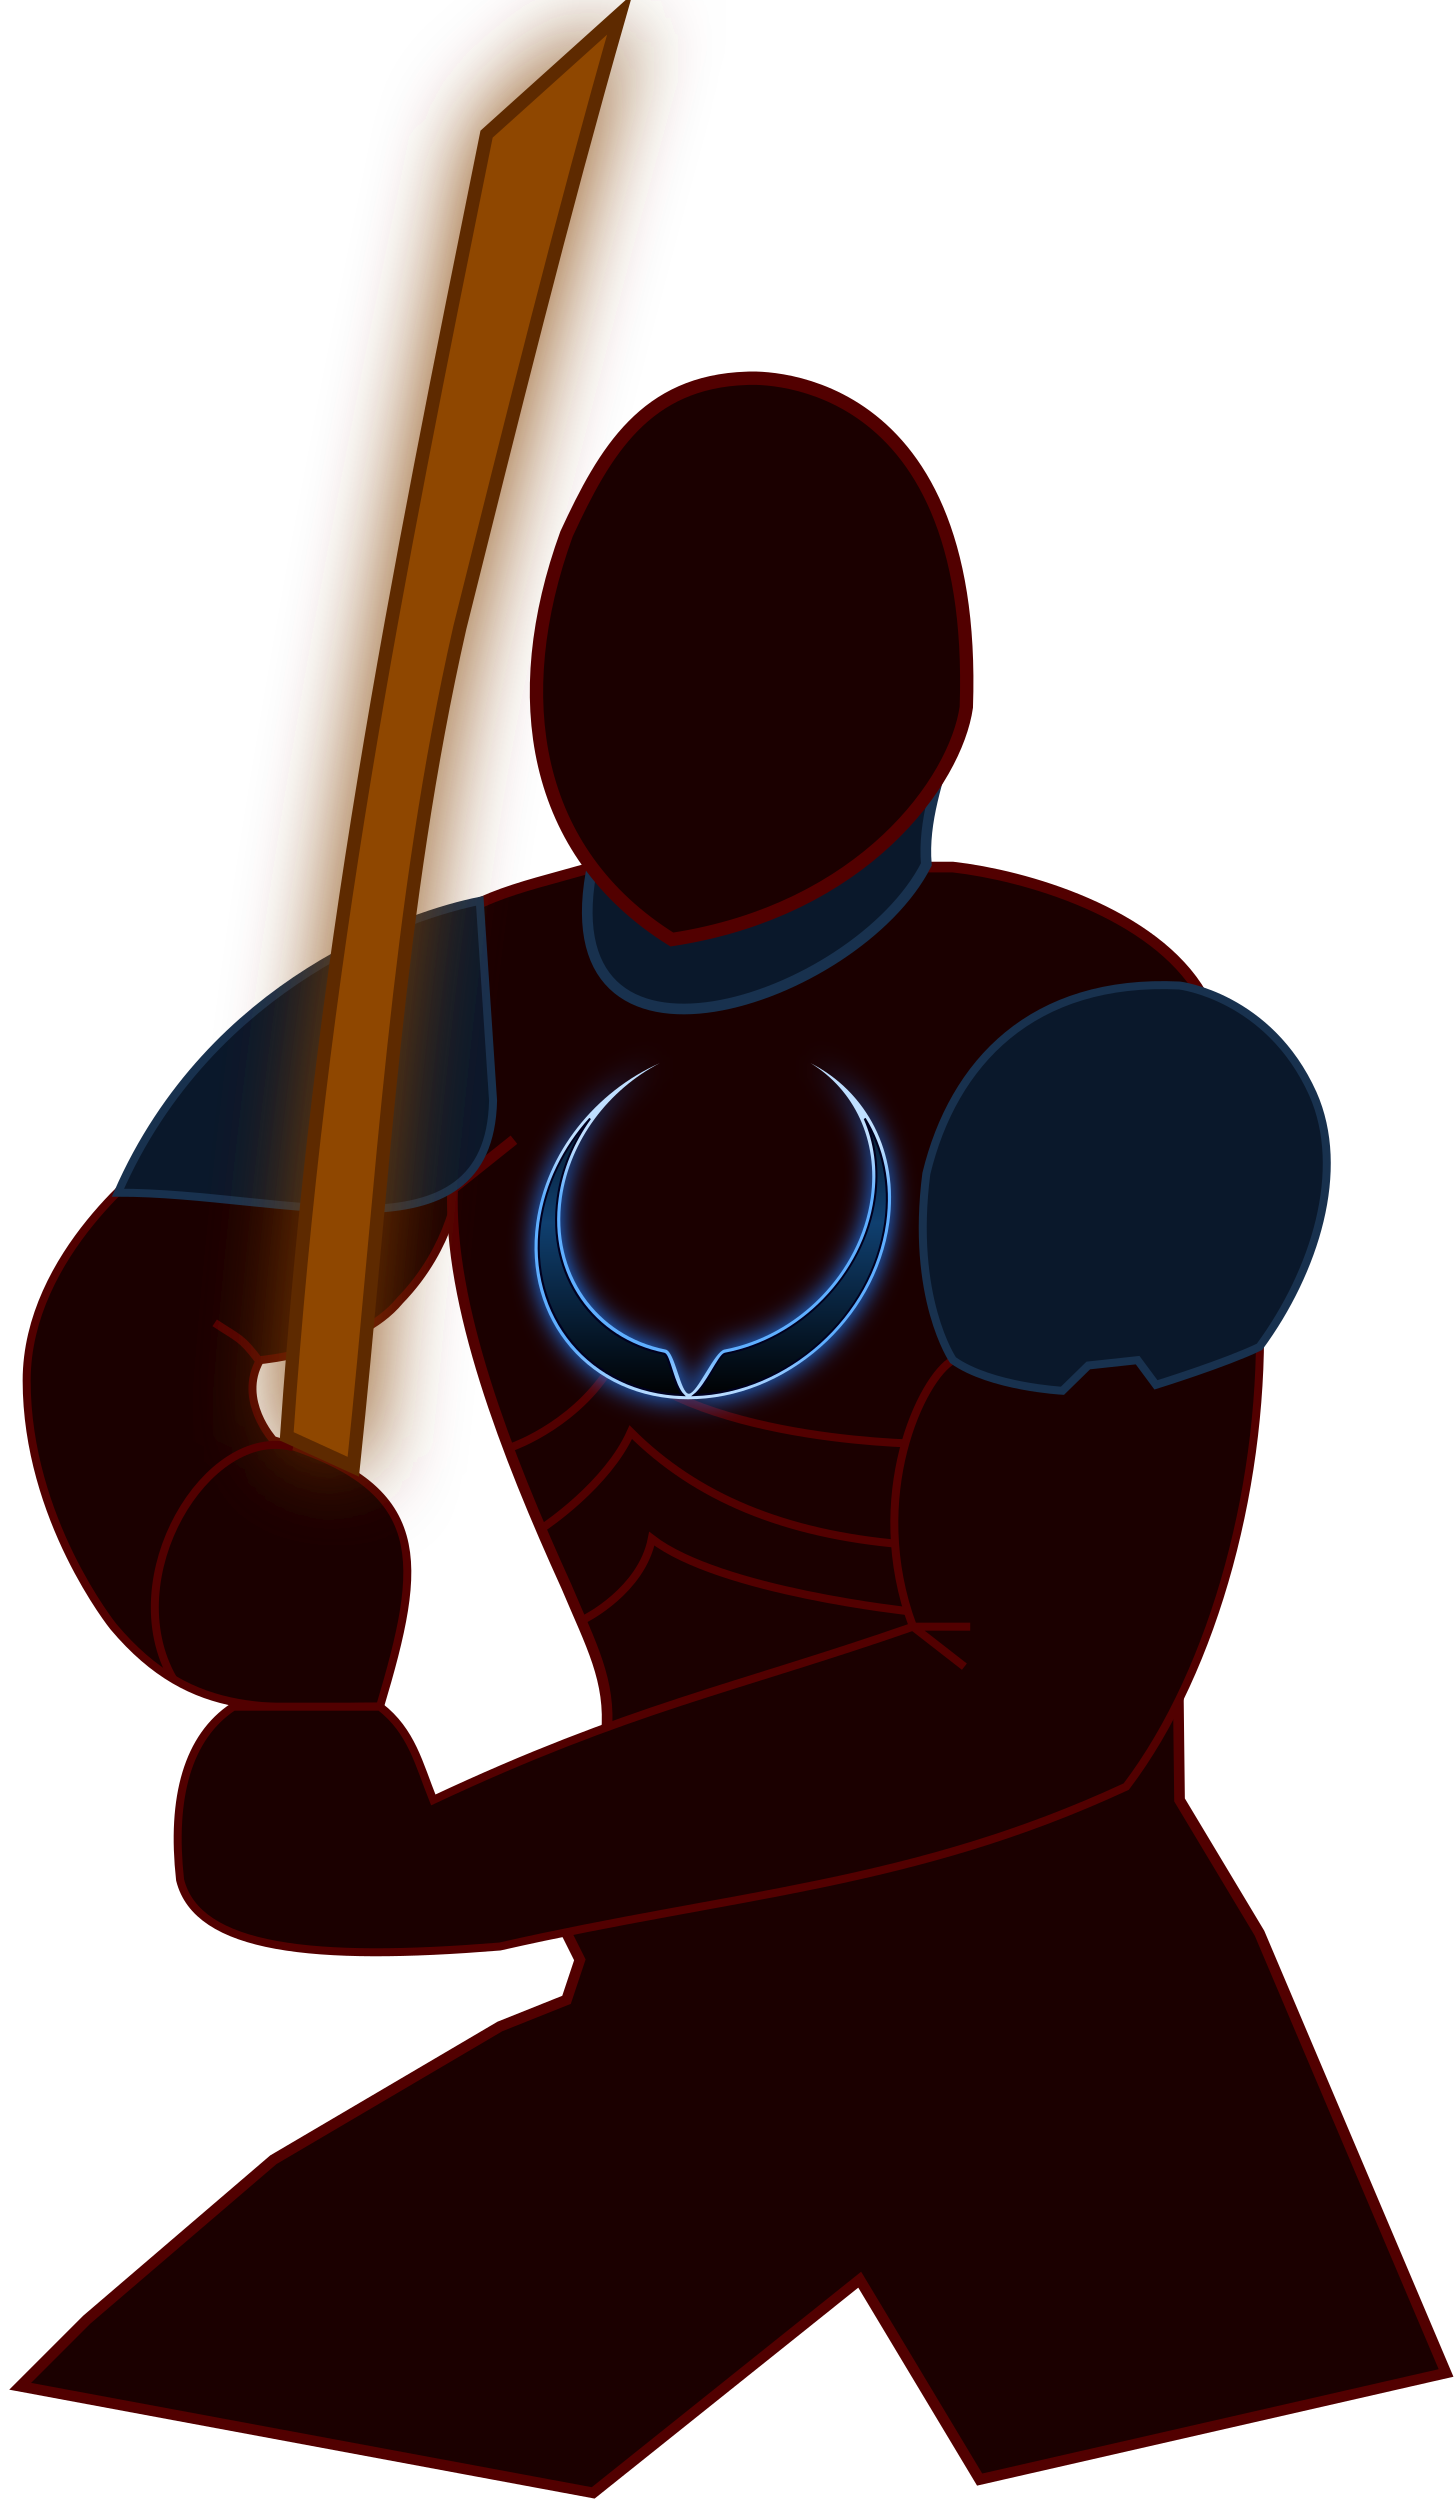
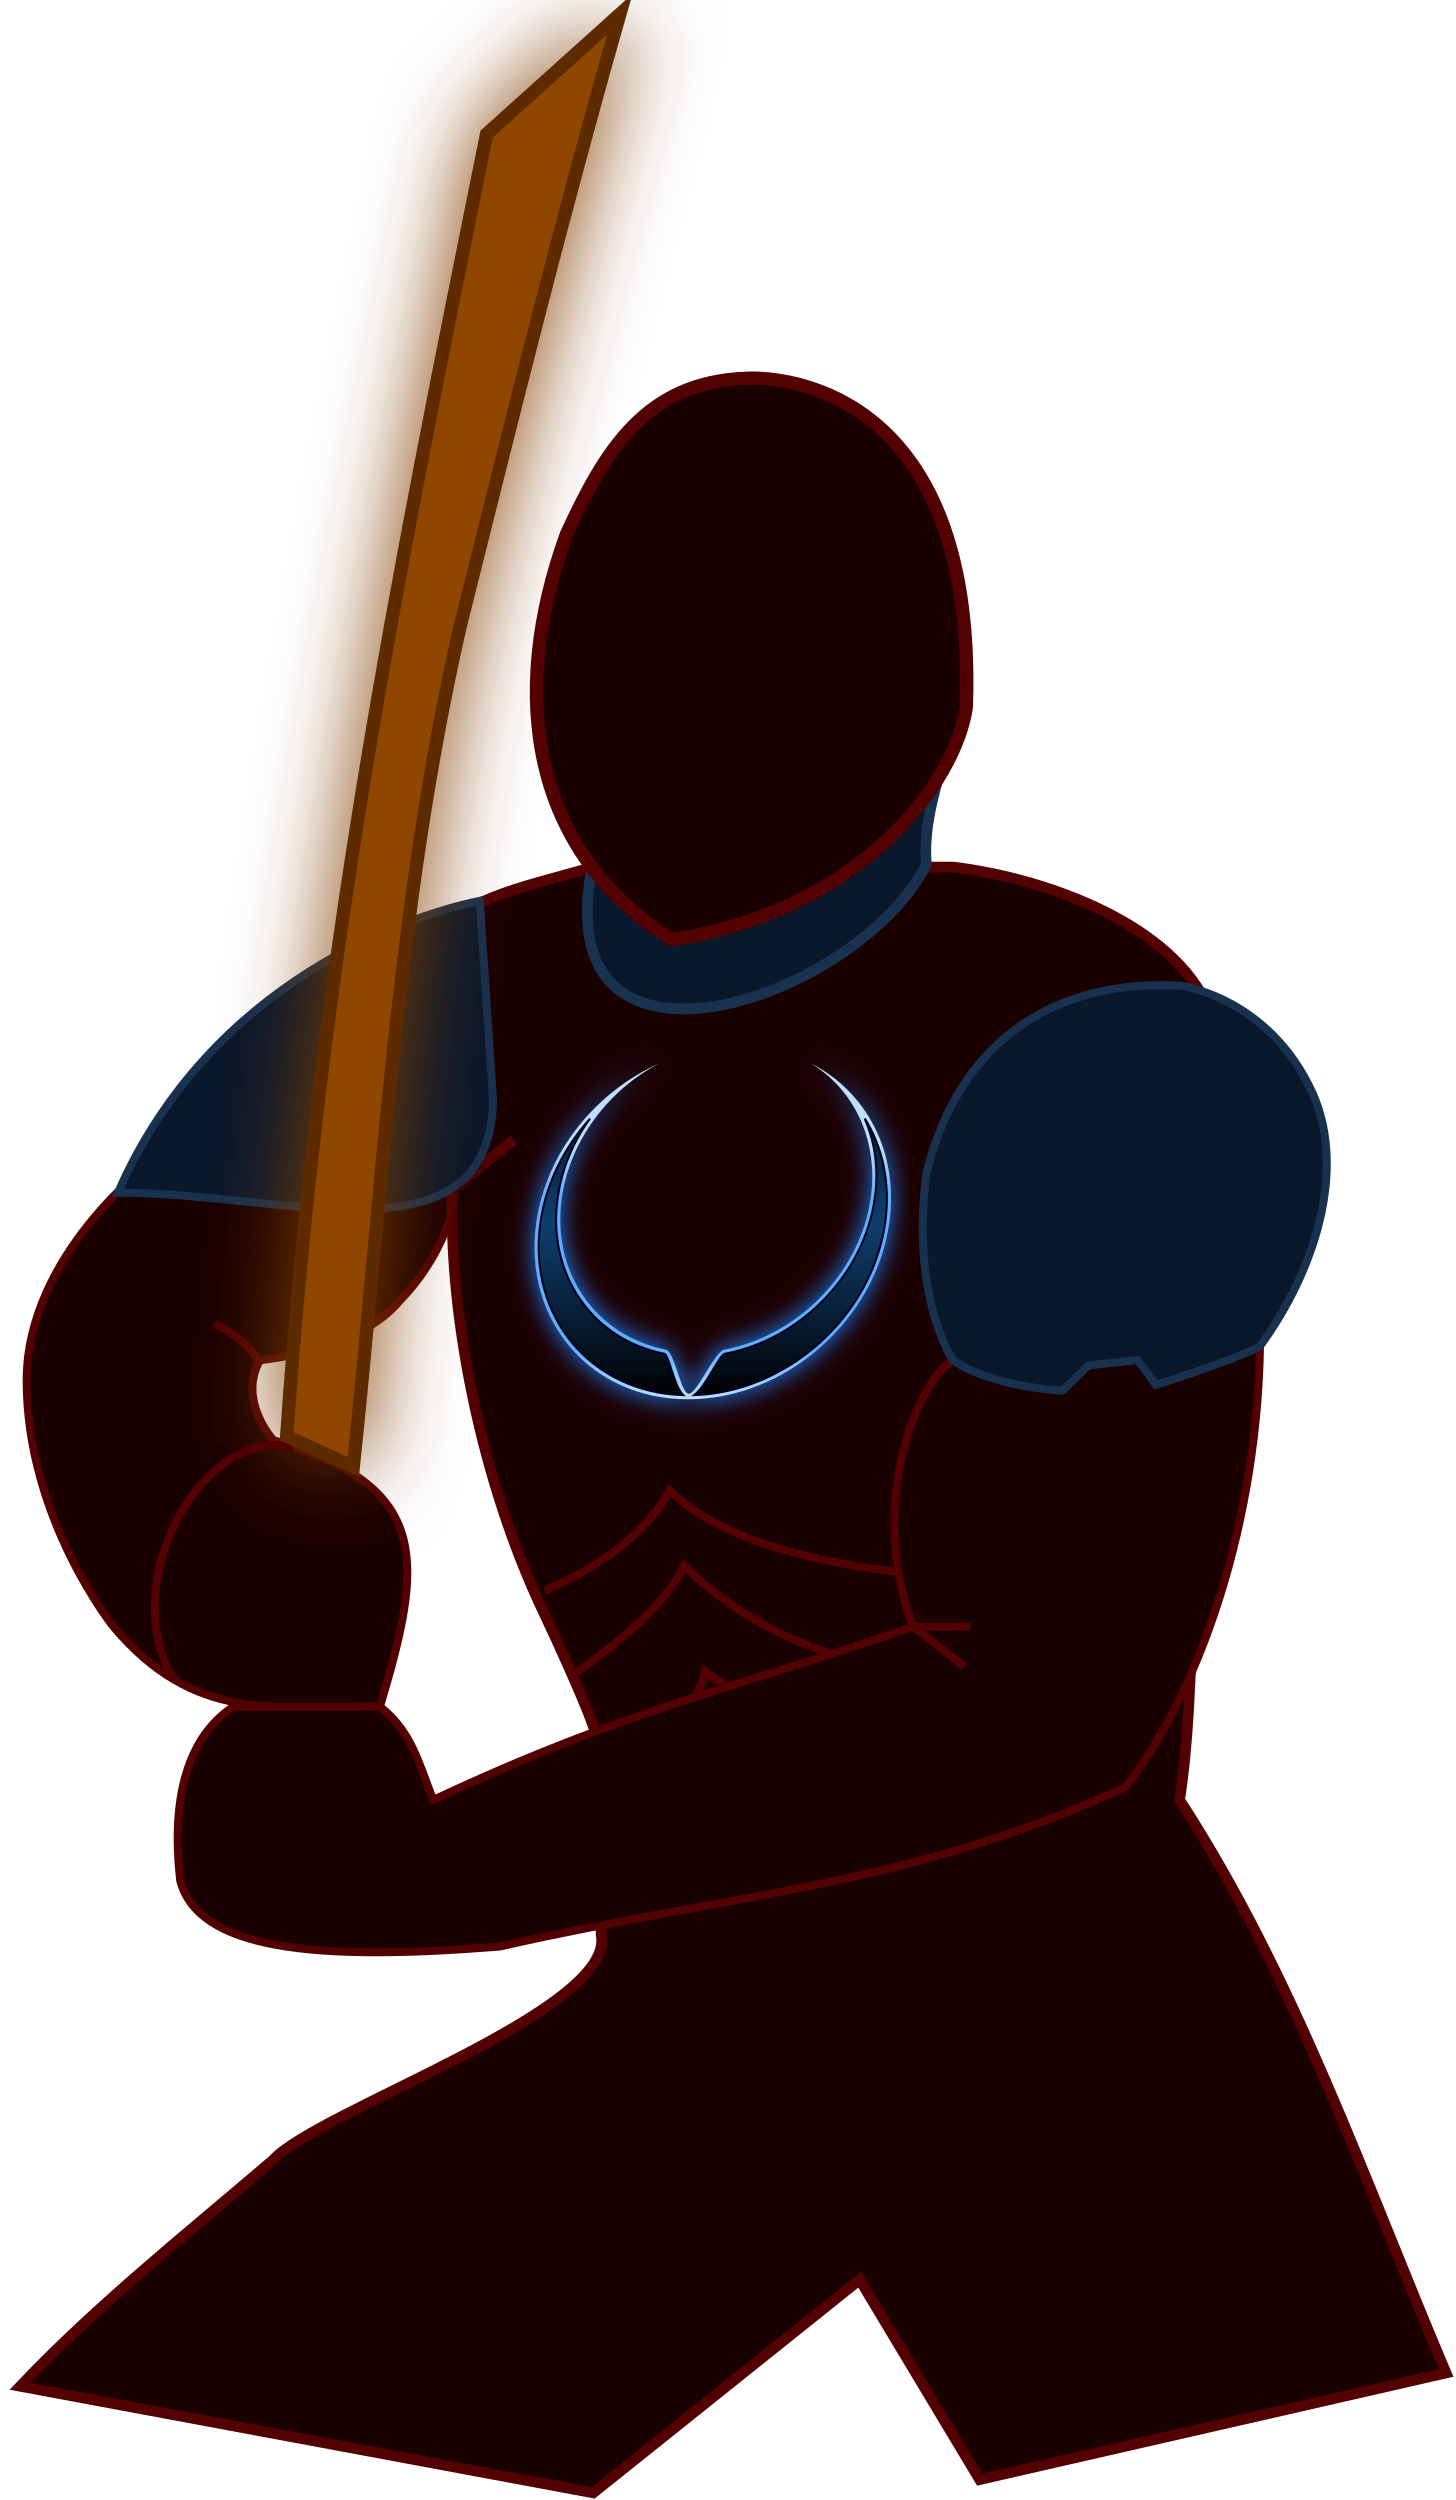
<svg xmlns="http://www.w3.org/2000/svg" xmlns:ns1="http://www.openswatchbook.org/uri/2009/osb" xmlns:xlink="http://www.w3.org/1999/xlink" width="546.031" height="938" id="svg2" version="1.1">
  <defs id="defs4">
    <linearGradient ns1:paint="solid" id="linearGradient3905">
      <stop offset="0" style="stop-color:#313131;stop-opacity:1;" id="stop3907" />
    </linearGradient>
    <linearGradient ns1:paint="solid" id="linearGradient3901">
      <stop offset="0" style="stop-color:#1e1e1e;stop-opacity:1;" id="stop3903" />
    </linearGradient>
    <linearGradient ns1:paint="solid" id="linearGradient3897">
      <stop offset="0" style="stop-color:#b1b1b1;stop-opacity:1;" id="stop3899" />
    </linearGradient>
    <linearGradient ns1:paint="solid" id="linearGradient3893">
      <stop offset="0" style="stop-color:#9c9c9c;stop-opacity:1;" id="stop3895" />
    </linearGradient>
    <linearGradient ns1:paint="solid" id="linearGradient3878">
      <stop offset="0" style="stop-color:#21466b;stop-opacity:1;" id="stop3880" />
    </linearGradient>
    <linearGradient ns1:paint="solid" id="linearGradient3874">
      <stop offset="0" style="stop-color:#1f3950;stop-opacity:1;" id="stop3876" />
    </linearGradient>
    <linearGradient ns1:paint="solid" id="linearGradient3870">
      <stop offset="0" style="stop-color:#4c3450;stop-opacity:1;" id="stop3872" />
    </linearGradient>
    <linearGradient ns1:paint="solid" id="linearGradient3866">
      <stop offset="0" style="stop-color:#371f3d;stop-opacity:1;" id="stop3868" />
    </linearGradient>
    <linearGradient ns1:paint="solid" id="linearGradient3851">
      <stop offset="0" style="stop-color:#18314e;stop-opacity:1;" id="stop3853" />
    </linearGradient>
    <linearGradient ns1:paint="solid" id="linearGradient3836">
      <stop offset="0" style="stop-color:#0a182b;stop-opacity:1;" id="stop3838" />
    </linearGradient>
    <linearGradient ns1:paint="solid" id="linearGradient3821">
      <stop offset="0" style="stop-color:#520000;stop-opacity:1;" id="stop3823" />
    </linearGradient>
    <linearGradient ns1:paint="solid" id="linearGradient3813">
      <stop offset="0" style="stop-color:#1b0000;stop-opacity:1;" id="stop3815" />
      <stop id="stop3817" style="stop-color:#1b0000;stop-opacity:1;" offset="1" />
    </linearGradient>
    <linearGradient ns1:paint="solid" id="linearGradient3798">
      <stop offset="0" style="stop-color:#38650b;stop-opacity:1;" id="stop3800" />
    </linearGradient>
    <linearGradient ns1:paint="solid" id="linearGradient3783">
      <stop offset="0" style="stop-color:#214103;stop-opacity:1;" id="stop3785" />
    </linearGradient>
    <linearGradient ns1:paint="solid" id="linearGradient3779">
      <stop offset="0" style="stop-color:#8f4700;stop-opacity:1;" id="stop3781" />
    </linearGradient>
    <linearGradient ns1:paint="solid" id="linearGradient3775">
      <stop offset="0" style="stop-color:#5e2a00;stop-opacity:1;" id="stop3777" />
    </linearGradient>
    <linearGradient id="linearGradient3698">
      <stop style="stop-color:#000000;stop-opacity:1;" offset="0" id="stop3700" />
      <stop id="stop3706" offset="0.5" style="stop-color:#0f3f6f;stop-opacity:1;" />
      <stop style="stop-color:#000000;stop-opacity:1;" offset="1" id="stop3702" />
    </linearGradient>
    <linearGradient id="linearGradient3606">
      <stop style="stop-color:#bfdfff;stop-opacity:1;" offset="0" id="stop3608" />
      <stop id="stop3616" offset="0.2" style="stop-color:#5fafff;stop-opacity:1;" />
      <stop id="stop3614" offset="0.8" style="stop-color:#5fafff;stop-opacity:1;" />
      <stop style="stop-color:#bfdfff;stop-opacity:1;" offset="1" id="stop3610" />
    </linearGradient>
    <linearGradient id="linearGradient2987">
      <stop style="stop-color:#bfdfff;stop-opacity:1;" offset="0" id="stop2989" />
      <stop id="stop2991" offset="0.2" style="stop-color:#5fafff;stop-opacity:1;" />
      <stop id="stop2993" offset="0.8" style="stop-color:#5fafff;stop-opacity:1;" />
      <stop style="stop-color:#bfdfff;stop-opacity:1;" offset="1" id="stop2995" />
    </linearGradient>
    <linearGradient id="linearGradient3674">
      <stop style="stop-color:#000000;stop-opacity:1;" offset="0" id="stop3676" />
      <stop style="stop-color:#4f0700;stop-opacity:1;" offset="1" id="stop3678" />
    </linearGradient>
    <linearGradient id="linearGradient3666">
      <stop style="stop-color:#3f0f00;stop-opacity:1;" offset="0" id="stop3668" />
      <stop id="stop3671" offset="0.75" style="stop-color:#ff7f00;stop-opacity:1;" />
      <stop style="stop-color:#ff9f3f;stop-opacity:1;" offset="1" id="stop3670" />
    </linearGradient>
    <radialGradient xlink:href="#linearGradient3663" id="radialGradient3688" cx="24" cy="24" fx="24" fy="24" r="24" gradientUnits="userSpaceOnUse" />
    <linearGradient id="linearGradient3663">
      <stop style="stop-color:#00070f;stop-opacity:1;" offset="0" id="stop3667" />
      <stop id="stop3659" offset="0.94" style="stop-color:#00070f;stop-opacity:1;" />
      <stop id="stop3690" offset="1" style="stop-color:#00070f;stop-opacity:0;" />
    </linearGradient>
    <linearGradient gradientUnits="userSpaceOnUse" y2="440" x2="1024" y1="640" x1="1024" id="linearGradient4214" xlink:href="#linearGradient3699" />
    <linearGradient gradientUnits="userSpaceOnUse" y2="440" x2="1024" y1="640" x1="1024" id="linearGradient4204-6" xlink:href="#linearGradient3666-1" />
    <linearGradient gradientUnits="userSpaceOnUse" y2="440" x2="1024" y1="640" x1="1024" id="linearGradient4196-6" xlink:href="#linearGradient3674-5" />
    <radialGradient gradientUnits="userSpaceOnUse" r="256" fy="494" fx="1024" cy="494" cx="1024" id="radialGradient3687" xlink:href="#linearGradient3681" />
    <filter color-interpolation-filters="sRGB" id="filter3852">
      <feGaussianBlur id="feGaussianBlur3854" stdDeviation="7.25" />
    </filter>
    <linearGradient gradientUnits="userSpaceOnUse" y2="384" x2="1024" y1="640" x1="1024" id="linearGradient3836-1" xlink:href="#linearGradient3699" />
    <linearGradient gradientUnits="userSpaceOnUse" y2="384" x2="1024" y1="640" x1="1024" id="linearGradient3758" xlink:href="#linearGradient3698-7" />
    <linearGradient gradientTransform="translate(60,-1024)" gradientUnits="userSpaceOnUse" y2="1376" x2="1520" y1="1600" x1="1520" id="linearGradient3750" xlink:href="#linearGradient3698-7" />
    <linearGradient gradientTransform="translate(28,-1024)" gradientUnits="userSpaceOnUse" y2="1376" x2="1392" y1="1600" x1="1392" id="linearGradient3742" xlink:href="#linearGradient3698-7" />
    <linearGradient gradientTransform="translate(12,-1024)" gradientUnits="userSpaceOnUse" y2="1376" x2="1248" y1="1600" x1="1248" id="linearGradient3734" xlink:href="#linearGradient3698-7" />
    <linearGradient gradientTransform="translate(0,-1024)" gradientUnits="userSpaceOnUse" y2="1376" x2="768" y1="1600" x1="768" id="linearGradient3726" xlink:href="#linearGradient3698-7" />
    <linearGradient gradientTransform="translate(0,-1024)" gradientUnits="userSpaceOnUse" y2="1376" x2="576" y1="1600" x1="576" id="linearGradient3718" xlink:href="#linearGradient3698-7" />
    <linearGradient gradientTransform="translate(0,-1024)" gradientUnits="userSpaceOnUse" y2="1376" x2="400" y1="1600" x1="400" id="linearGradient3704" xlink:href="#linearGradient3698-7" />
    <linearGradient gradientUnits="userSpaceOnUse" y2="384" x2="1024" y1="592" x1="1024" id="linearGradient3680" xlink:href="#linearGradient3674-5" />
    <linearGradient gradientUnits="userSpaceOnUse" y2="384" x2="1024" y1="592" x1="1024" id="linearGradient3672" xlink:href="#linearGradient3666-1" />
    <linearGradient gradientTransform="translate(0,-1024)" gradientUnits="userSpaceOnUse" y2="1480" x2="1024" y1="1664" x1="1024" id="linearGradient3664" xlink:href="#linearGradient3606-6" />
    <linearGradient gradientTransform="translate(60,-1024)" gradientUnits="userSpaceOnUse" y2="1480" x2="1528" y1="1592" x1="1528" id="linearGradient3656" xlink:href="#linearGradient3606-6" />
    <linearGradient gradientTransform="translate(28,-1024)" gradientUnits="userSpaceOnUse" y2="1480" x2="1392" y1="1592" x1="1392" id="linearGradient3648" xlink:href="#linearGradient3606-6" />
    <linearGradient gradientTransform="translate(12,-1024)" gradientUnits="userSpaceOnUse" y2="1480" x2="1248" y1="1592" x1="1248" id="linearGradient3640" xlink:href="#linearGradient3606-6" />
    <linearGradient gradientTransform="translate(0,-1024)" gradientUnits="userSpaceOnUse" y2="1480" x2="776" y1="1592" x1="776" id="linearGradient3632" xlink:href="#linearGradient3606-6" />
    <linearGradient gradientTransform="translate(0,-1024)" gradientUnits="userSpaceOnUse" y2="1480" x2="584" y1="1592" x1="584" id="linearGradient3624" xlink:href="#linearGradient3606-6" />
    <linearGradient gradientTransform="translate(0,-1024)" gradientUnits="userSpaceOnUse" y2="1480" x2="408" y1="1592" x1="408" id="linearGradient3612" xlink:href="#linearGradient3606-6" />
    <linearGradient id="linearGradient3606-6">
      <stop id="stop3608-0" offset="0" style="stop-color:#bfdfff;stop-opacity:1;" />
      <stop style="stop-color:#5fafff;stop-opacity:1;" offset="0.2" id="stop3616-5" />
      <stop style="stop-color:#5fafff;stop-opacity:1;" offset="0.8" id="stop3614-1" />
      <stop id="stop3610-8" offset="1" style="stop-color:#bfdfff;stop-opacity:1;" />
    </linearGradient>
    <linearGradient id="linearGradient3666-1">
      <stop id="stop3668-2" offset="0" style="stop-color:#3f0f00;stop-opacity:1;" />
      <stop style="stop-color:#ff7f00;stop-opacity:1;" offset="0.75" id="stop3671-1" />
      <stop id="stop3670-6" offset="1" style="stop-color:#ff9f3f;stop-opacity:1;" />
    </linearGradient>
    <linearGradient id="linearGradient3674-5">
      <stop id="stop3676-4" offset="0" style="stop-color:#000000;stop-opacity:1;" />
      <stop id="stop3678-2" offset="1" style="stop-color:#3f0700;stop-opacity:1;" />
    </linearGradient>
    <linearGradient id="linearGradient3698-7">
      <stop id="stop3700-0" offset="0" style="stop-color:#000000;stop-opacity:1;" />
      <stop style="stop-color:#0f3f6f;stop-opacity:1;" offset="0.5" id="stop3706-5" />
      <stop id="stop3702-0" offset="1" style="stop-color:#000000;stop-opacity:1;" />
    </linearGradient>
    <linearGradient id="linearGradient3699">
      <stop style="stop-color:#3f0f00;stop-opacity:0.498;" offset="0" id="stop3701" />
      <stop id="stop3673" offset="0.75" style="stop-color:#ff7f00;stop-opacity:0.498;" />
      <stop style="stop-color:#ff9f3f;stop-opacity:0.498;" offset="1" id="stop3703" />
    </linearGradient>
    <linearGradient id="linearGradient3681">
      <stop style="stop-color:#1f7fff;stop-opacity:0;" offset="0" id="stop3691" />
      <stop id="stop3695" offset="0.31" style="stop-color:#1f7fff;stop-opacity:0;" />
      <stop style="stop-color:#1f7fff;stop-opacity:0.184;" offset="0.44" id="stop3689" />
      <stop id="stop3704" offset="0.85" style="stop-color:#1f7fff;stop-opacity:0;" />
      <stop id="stop3685" offset="1" style="stop-color:#1f7fff;stop-opacity:0;" />
    </linearGradient>
    <linearGradient xlink:href="#linearGradient3674-5" id="linearGradient4897" gradientUnits="userSpaceOnUse" x1="1024" y1="640" x2="1024" y2="440" gradientTransform="matrix(0.302643,0,0,0.302643,505.283,985.578)" />
    <linearGradient xlink:href="#linearGradient3666-1" id="linearGradient4899" gradientUnits="userSpaceOnUse" x1="1024" y1="640" x2="1024" y2="440" gradientTransform="matrix(0.302643,0,0,0.302643,505.283,985.578)" />
    <linearGradient xlink:href="#linearGradient3674-5" id="linearGradient4937" gradientUnits="userSpaceOnUse" x1="1024" y1="592" x2="1024" y2="384" gradientTransform="matrix(0.302643,0,0,0.302643,505.283,985.578)" />
    <linearGradient xlink:href="#linearGradient3666-1" id="linearGradient4939" gradientUnits="userSpaceOnUse" x1="1024" y1="592" x2="1024" y2="384" gradientTransform="matrix(0.302643,0,0,0.302643,505.283,985.578)" />
    <linearGradient xlink:href="#linearGradient3699" id="linearGradient4955" gradientUnits="userSpaceOnUse" x1="1024" y1="640" x2="1024" y2="384" />
    <linearGradient xlink:href="#linearGradient3674-5" id="linearGradient4957" gradientUnits="userSpaceOnUse" gradientTransform="matrix(0.302643,0,0,0.302643,505.283,985.578)" x1="1024" y1="592" x2="1024" y2="384" />
    <linearGradient xlink:href="#linearGradient3666-1" id="linearGradient4959" gradientUnits="userSpaceOnUse" gradientTransform="matrix(0.302643,0,0,0.302643,505.283,985.578)" x1="1024" y1="592" x2="1024" y2="384" />
    <linearGradient xlink:href="#linearGradient3606-6" id="linearGradient4961" gradientUnits="userSpaceOnUse" gradientTransform="translate(0,-1024)" x1="1024" y1="1664" x2="1024" y2="1480" />
    <linearGradient xlink:href="#linearGradient3698-7" id="linearGradient4963" gradientUnits="userSpaceOnUse" x1="1024" y1="640" x2="1024" y2="384" />
    <linearGradient xlink:href="#linearGradient3699" id="linearGradient4965" gradientUnits="userSpaceOnUse" x1="1024" y1="640" x2="1024" y2="440" />
    <linearGradient xlink:href="#linearGradient3674-5" id="linearGradient4967" gradientUnits="userSpaceOnUse" gradientTransform="matrix(0.302643,0,0,0.302643,505.283,985.578)" x1="1024" y1="640" x2="1024" y2="440" />
    <linearGradient xlink:href="#linearGradient3666-1" id="linearGradient4969" gradientUnits="userSpaceOnUse" gradientTransform="matrix(0.302643,0,0,0.302643,505.283,985.578)" x1="1024" y1="640" x2="1024" y2="440" />
    <filter color-interpolation-filters="sRGB" id="filter3675-9">
      <feGaussianBlur id="feGaussianBlur3677-6" stdDeviation="9.994" />
    </filter>
    <linearGradient xlink:href="#linearGradient3606-6-2" id="linearGradient4961-7" gradientUnits="userSpaceOnUse" gradientTransform="translate(0,-1024)" x1="1024" y1="1664" x2="1024" y2="1480" />
    <linearGradient id="linearGradient3606-6-2">
      <stop id="stop3608-0-3" offset="0" style="stop-color:#bfdfff;stop-opacity:1;" />
      <stop style="stop-color:#5fafff;stop-opacity:1;" offset="0.2" id="stop3616-5-2" />
      <stop style="stop-color:#5fafff;stop-opacity:1;" offset="0.8" id="stop3614-1-6" />
      <stop id="stop3610-8-4" offset="1" style="stop-color:#bfdfff;stop-opacity:1;" />
    </linearGradient>
    <linearGradient xlink:href="#linearGradient3698-7-2" id="linearGradient4963-5" gradientUnits="userSpaceOnUse" x1="1024" y1="640" x2="1024" y2="384" />
    <linearGradient id="linearGradient3698-7-2">
      <stop id="stop3700-0-3" offset="0" style="stop-color:#000000;stop-opacity:1;" />
      <stop style="stop-color:#0f3f6f;stop-opacity:1;" offset="0.5" id="stop3706-5-8" />
      <stop id="stop3702-0-9" offset="1" style="stop-color:#000000;stop-opacity:1;" />
    </linearGradient>
    <linearGradient y2="384" x2="1024" y1="640" x1="1024" gradientUnits="userSpaceOnUse" id="linearGradient4998" xlink:href="#linearGradient3698-7-2" />
    <filter color-interpolation-filters="sRGB" id="filter3675-90">
      <feGaussianBlur id="feGaussianBlur3677-5" stdDeviation="9.994" />
    </filter>
    <linearGradient xlink:href="#linearGradient3606-6-0" id="linearGradient4961-79" gradientUnits="userSpaceOnUse" gradientTransform="translate(0,-1024)" x1="1024" y1="1664" x2="1024" y2="1480" />
    <linearGradient id="linearGradient3606-6-0">
      <stop id="stop3608-0-8" offset="0" style="stop-color:#bfdfff;stop-opacity:1;" />
      <stop style="stop-color:#5fafff;stop-opacity:1;" offset="0.2" id="stop3616-5-1" />
      <stop style="stop-color:#5fafff;stop-opacity:1;" offset="0.8" id="stop3614-1-1" />
      <stop id="stop3610-8-40" offset="1" style="stop-color:#bfdfff;stop-opacity:1;" />
    </linearGradient>
    <linearGradient xlink:href="#linearGradient3698-7-6" id="linearGradient4963-54" gradientUnits="userSpaceOnUse" x1="1024" y1="640" x2="1024" y2="384" />
    <linearGradient id="linearGradient3698-7-6">
      <stop id="stop3700-0-1" offset="0" style="stop-color:#000000;stop-opacity:1;" />
      <stop style="stop-color:#0f3f6f;stop-opacity:1;" offset="0.5" id="stop3706-5-81" />
      <stop id="stop3702-0-8" offset="1" style="stop-color:#000000;stop-opacity:1;" />
    </linearGradient>
    <linearGradient y2="384" x2="1024" y1="640" x1="1024" gradientUnits="userSpaceOnUse" id="linearGradient4998-1" xlink:href="#linearGradient3698-7-6" />
    <linearGradient xlink:href="#linearGradient3821" id="linearGradient3946" gradientUnits="userSpaceOnUse" />
    <linearGradient xlink:href="#linearGradient3836" id="linearGradient3950" gradientTransform="matrix(0.738184,0,0,1.35468,39.1482,218.081)" x1="129.844" y1="246.367" x2="256.626" y2="246.367" gradientUnits="userSpaceOnUse" />
    <linearGradient xlink:href="#linearGradient3851" id="linearGradient3952" gradientTransform="matrix(0.738184,0,0,1.35468,39.1482,218.081)" x1="129.844" y1="246.367" x2="256.626" y2="246.367" gradientUnits="userSpaceOnUse" />
-     <linearGradient xlink:href="#linearGradient3821" id="linearGradient2994" gradientTransform="matrix(1.25463,0,0,0.797048,2,2)" x1="182.192" y1="908.8" x2="309.059" y2="908.8" gradientUnits="userSpaceOnUse" />
-     <filter id="filter8124" x="-0.197" width="1.393" y="-0.045" height="1.09">
-       <feGaussianBlur stdDeviation="10.24" id="feGaussianBlur8126" />
-     </filter>
+     <linearGradient xlink:href="#linearGradient3821" id="linearGradient2994" gradientTransform="matrix(1.25463,0,0,0.797048,22,52)" x1="182.192" y1="908.8" x2="309.059" y2="908.8" gradientUnits="userSpaceOnUse" />
    <filter id="filter8130" x="-0.322" width="1.643" y="-0.074" height="1.148">
      <feGaussianBlur stdDeviation="16.75" id="feGaussianBlur8132" />
    </filter>
  </defs>
  <g id="layer1" transform="translate(-39.7126,-218.645)" style="display:inline">
    <path id="ForearmRight" style="fill:url(#linearGradient3813);stroke:url(#linearGradient3821);stroke-width:3;stroke-linecap:butt;stroke-linejoin:miter;stroke-miterlimit:4;stroke-opacity:1;stroke-dasharray:none" d="M 136.803,729.074 C 130.183,720.307 129.259,720.965 120.275,714.976 M 152.275,628.976 97.275,653.976 C 97.275,653.976 49.713,688.832 49.713,736.645 49.713,788.488 82.275,828.976 82.275,828.976 112.604,865.058 142.424,858.976 182.275,858.976 198.499,804.451 202.166,776.501 142.275,758.976 142.275,758.976 128.698,744.045 137.275,728.976 137.275,728.976 174.069,725.675 189.713,706.645 209.792,686.001 211.713,662.645 211.713,662.645" />
-     <path id="path3170" transform="translate(39.7126,218.645)" style="fill:url(#linearGradient3813);stroke:url(#linearGradient3821);stroke-width:4;stroke-linecap:butt;stroke-linejoin:miter;stroke-miterlimit:4;stroke-opacity:1;stroke-dasharray:none" d="M 169.501,446.242 192.828,427.618 M 131.61,430.648 150.562,358.331 C 176.821,335.938 190.997,334.35 222.562,325.331 L 357.562,325.331 C 384.238,328.33 433.125,342.264 450.945,373.219 L 439.265,390.186 442.562,675.331 472.562,725.331 542.562,890.335 367.562,930.335 322.562,855.335 222.562,935.335 7.562,895.335 32.562,870.335 102.562,810.335 187.562,760.331 212.562,750.331 217.562,735.331 212.562,725.331 227.562,650.331 C 229.303,630.37 221.78,617.28 212.562,595.331 189.811,545.278 168.104,489.248 169.819,445.904 z" />
+     <path id="path3170" transform="translate(39.7126,218.645)" style="fill:url(#linearGradient3813);stroke:url(#linearGradient3821);stroke-width:4;stroke-linecap:butt;stroke-linejoin:miter;stroke-miterlimit:4;stroke-opacity:1;stroke-dasharray:none" d="M 169.501,446.242 192.828,427.618 M 131.61,430.648 150.562,358.331 C 176.821,335.938 190.997,334.35 222.562,325.331 L 357.562,325.331 C 384.238,328.33 433.125,342.264 450.945,373.219 L 439.265,390.186 C 439.265,390.186 454.978,598.576 442.562,675.331 485.793,741.734 511.687,817.556 542.562,890.335 L 367.562,930.335 322.562,855.335 222.562,935.335 7.562,895.335 C 36.867,864.467 70.297,837.991 102.562,810.335 119.323,791.871 231.318,754.358 225.543,725.895 L 223.611,650.895 C 223.611,650.895 222.345,643.805 201.839,600.41 179.088,550.357 168.104,489.248 169.819,445.904 z" />
    <path id="path3700" style="fill:url(#linearGradient3836);stroke:url(#linearGradient3851);stroke-width:4;stroke-linecap:butt;stroke-linejoin:miter;stroke-miterlimit:4;stroke-opacity:1;stroke-dasharray:none" d="M 285.592,541.777 261.394,505.475 396.107,495.403 C 391.768,511.245 385.921,526.71 387.275,542.976 361.229,594.36 242.431,634.076 262.275,541.976" />
    <path style="fill:url(#linearGradient3950);stroke:url(#linearGradient3952);stroke-width:3;stroke-linecap:butt;stroke-linejoin:miter;stroke-miterlimit:4;stroke-opacity:1;stroke-dasharray:none" d="M 219.713,556.645 C 194.713,561.645 118.961,586.143 83.96,666.143 146.575,666.051 223.229,694.187 224.713,631.645 z" id="BicepRight" />
    <path id="path8128" d="M 147.275,757.548 C 159.728,578.996 187.462,441.334 222.275,268.976 L 272.275,223.976 C 250.456,300.172 231.494,377.1 212.275,453.976 188.584,558.14 183.361,663.661 172.275,768.976 z" style="fill:url(#linearGradient3779);stroke:url(#linearGradient3775);stroke-width:5;stroke-linecap:butt;stroke-linejoin:miter;stroke-miterlimit:4;stroke-opacity:1;stroke-dasharray:none;filter:url(#filter8130)" />
-     <path style="fill:none;stroke:url(#linearGradient2994);stroke-width:3;stroke-linecap:butt;stroke-linejoin:miter;stroke-miterlimit:4;stroke-opacity:1;stroke-dasharray:none" d="M 232.084,761.448 C 232.084,761.448 258.076,752.334 270.889,727.857 304.229,760.556 388.255,760.432 388.255,760.432 M 378.275,798.055 C 333.977,794.269 300.844,780.446 276.384,755.986 267.611,775.735 243.845,791.52 243.845,791.52 M 259.275,825.976 C 259.275,825.976 280.488,815.396 284.275,795.976 309.831,815.698 381.156,823.233 381.156,823.233" id="Abdominals" />
+     <path style="fill:none;stroke:url(#linearGradient2994);stroke-width:3;stroke-linecap:butt;stroke-linejoin:miter;stroke-miterlimit:4;stroke-opacity:1;stroke-dasharray:none" d="M 244.084,815.448 C 244.084,815.448 278.076,802.334 290.889,777.857 324.229,810.556 408.255,810.432 408.255,810.432 M 398.275,848.055 C 353.977,844.269 320.844,830.446 296.384,805.986 287.611,825.735 253.845,847.52 253.845,847.52 M 269.275,879.976 C 269.275,879.976 300.488,865.396 304.275,845.976 329.831,865.698 401.156,873.233 401.156,873.233" id="Abdominals" />
    <path style="fill:none;stroke:url(#linearGradient3821);stroke-width:3;stroke-linecap:butt;stroke-linejoin:miter;stroke-miterlimit:4;stroke-opacity:1;stroke-dasharray:none" d="M 149.713,761.645 C 117.363,752.977 82.739,810.586 104.713,848.645" id="path3708" />
    <path id="ForearmLeft" style="fill:url(#linearGradient3813);fill-opacity:1;stroke:url(#linearGradient3946);stroke-width:3;stroke-linecap:butt;stroke-linejoin:miter;stroke-miterlimit:4;stroke-opacity:1;stroke-dasharray:none" d="M 382.275,828.976 401.552,843.976 M 382.275,828.976 403.73,828.976 M 512.275,707.609 C 514.736,772.862 495.827,844.694 462.275,888.976 382.023,926.178 315.093,929.017 227.275,948.976 157.021,954.692 113.749,949.994 107.275,923.976 103.831,892.812 110.233,870.244 127.275,858.976 L 182.275,858.976 C 194.194,868.236 196.821,880.341 202.275,893.976 275.792,859.445 315.722,852.125 382.275,828.976 364.027,780.013 385.816,735.111 397.275,728.976" />
    <path id="BicepLeft" style="fill:url(#linearGradient3836);stroke:url(#linearGradient3851);stroke-width:3;stroke-linecap:butt;stroke-linejoin:miter;stroke-miterlimit:4;stroke-opacity:1;stroke-dasharray:none" d="M 532.275,628.976 C 515.784,592.43 482.275,588.412 482.275,588.412 426.989,585.769 397.391,617.335 387.275,658.976 381.267,705.635 397.275,728.976 397.275,728.976 411.427,739.035 438.349,740.458 438.349,740.458 L 448.036,730.976 466.554,728.976 473.423,738.245 C 473.423,738.245 499.798,730.049 512.275,723.976 533.075,695.61 545.017,657.621 532.275,628.976 z" />
    <g transform="matrix(0.517433,0,-0.072518,0.517433,-185.571,412.493)" id="Ring-9">
      <path id="RingGlow-1" d="M 969.281,396.281 C 925.981,416.811 896,460.923 896,512 896,582.656 953.344,640 1024,640 1094.66,640 1152,582.656 1152,512 1152,460.923 1122.02,416.811 1078.72,396.281 1112.89,415.467 1136,452.044 1136,494 1136,548.546 1096.94,594.017 1045.28,603.969 1038.39,605.297 1030,636 1024,636 1018,636 1009.61,605.297 1002.72,603.969 951.063,594.017 912,548.546 912,494 912,452.044 935.106,415.467 969.281,396.281 z" style="fill:#1f7fff;fill-opacity:1;stroke:none;filter:url(#filter3675-90)" />
      <path style="fill:url(#linearGradient4961-79);fill-opacity:1;stroke:none" d="M 969.281,396.281 C 925.981,416.811 896,460.923 896,512 896,582.656 953.344,640 1024,640 1094.66,640 1152,582.656 1152,512 1152,460.923 1122.02,416.811 1078.72,396.281 1112.89,415.467 1136,452.044 1136,494 1136,548.546 1096.94,594.017 1045.28,603.969 1038.39,605.297 1030,636 1024,636 1018,636 1009.61,605.297 1002.72,603.969 951.063,594.017 912,548.546 912,494 912,452.044 935.106,415.467 969.281,396.281 z" id="RingBorder-6" />
      <path style="fill:url(#linearGradient4998-1);fill-opacity:1;stroke:#00001f;stroke-width:1.5;stroke-linejoin:miter;stroke-miterlimit:4;stroke-opacity:1;stroke-dasharray:none" d="M 924.437,436.406 C 908.475,457.398 899,483.594 899,512 899,579.695 952.819,634.885 1020,637 1012,630 1006,608 1002,607 948.966,596.77 909,550.02 909,494 909,473.019 914.623,453.34 924.437,436.406 z M 1123.56,436.406 C 1133.38,453.34 1139,473.019 1139,494 1139,550.02 1099.03,596.77 1046,607 1042,608 1036,630 1028,637 1095.18,634.885 1149,579.695 1149,512 1149,483.594 1139.52,457.398 1123.56,436.406 z" id="RingBody-1" />
    </g>
    <path style="fill:url(#linearGradient3813);stroke:url(#linearGradient3821);stroke-width:5;stroke-linecap:butt;stroke-linejoin:miter;stroke-miterlimit:4;stroke-opacity:1;stroke-dasharray:none" d="M 291.79,571.154 C 363.748,560.19 398.324,511.63 402.275,483.976 406.79,353.908 319.85,360.59 319.85,360.59 282.053,361.849 266.775,387.534 252.275,418.976 229.985,480.397 239.504,538.539 291.79,571.154 z" id="path3678" />
    <path style="fill:url(#linearGradient3779);stroke:url(#linearGradient3775);stroke-width:5;stroke-linecap:butt;stroke-linejoin:miter;stroke-miterlimit:4;stroke-opacity:1;stroke-dasharray:none" d="M 147.275,757.548 C 159.728,578.996 187.462,441.334 222.275,268.976 L 272.275,223.976 C 250.456,300.172 231.494,377.1 212.275,453.976 188.584,558.14 183.361,663.661 172.275,768.976 z" id="path3698" />
  </g>
  <g id="layer3" style="display:none">
    <path transform="translate(-39.7126,-218.645)" style="fill:url(#linearGradient3897);stroke:url(#linearGradient3893);stroke-width:3;stroke-linecap:butt;stroke-linejoin:miter;stroke-miterlimit:4;stroke-opacity:1;stroke-dasharray:none;display:inline" d="M 227.275,893.976 217.275,913.976 222.275,948.976 212.275,948.976 212.275,923.976 212.275,903.976 222.275,893.976 212.275,893.976 202.275,908.976 202.275,948.976 197.275,948.976 192.275,923.976 197.275,908.976 207.275,893.976 202.275,893.976 187.275,908.976 187.275,938.976 192.275,948.976" id="path3722" />
  </g>
  <g id="layer2" style="display:none">
    <path transform="translate(-39.7126,-218.645)" style="fill:none;stroke:#00ff00;stroke-width:3;stroke-linecap:butt;stroke-linejoin:miter;stroke-miterlimit:4;stroke-opacity:1;stroke-dasharray:none" d="M 257.275,958.976 292.275,983.976 337.275,998.976 397.275,998.976 457.275,968.976 507.275,933.976 482.275,893.976 407.275,923.976 382.275,923.976" id="path3684" />
    <g id="g4945" transform="matrix(0.622887,0,0,0.622887,-174.623,27.084)">
      <path transform="matrix(0.302643,0,0,0.302643,505.283,985.578)" style="fill:url(#linearGradient4955);fill-opacity:1;fill-rule:evenodd;stroke:none;filter:url(#filter3852)" d="M 963.156,392.594 C 921.079,414.097 891.651,457.242 890.063,507.781 888.258,565.21 922.94,615.378 973.156,636 939.219,629.528 908.753,631.347 903.031,615.375 893.971,590.083 867.292,595.842 867.531,620.656 851.614,620.102 826.02,613.828 801.156,643.781 800.833,574.456 889.859,592.399 869.5,551.562 858.043,528.581 822.381,547.937 836.281,563.281 792.55,571.913 757.604,555.327 692.5,587 750.404,499.485 875.679,537.691 869.875,490.031 865.427,453.503 810.801,472.149 829.531,495.969 796.672,507.118 736.734,472.304 643.5,489.969 730.379,418.163 889.141,476.429 895.75,430.187 900.97,393.664 847.116,392.791 848.781,422.875 779.271,388.661 758.01,415.928 666.125,385.062 772.924,383.665 871.398,345.039 963.156,392.594 z M 816.969,438.344 C 744.83,434.239 749.141,445.063 711.219,441.25 720.791,406.273 627.821,423.068 686.313,445.437 563.951,439.392 566.116,486.758 443.094,463.969 582.004,449.501 694.809,368.232 816.969,438.344 z M 617.75,498.219 C 584.131,513.037 563.737,540.707 493.781,534.687 540.962,536.905 577.436,478.919 617.75,498.219 z M 804.063,511.25 C 732.304,518.963 756.42,531.982 721.781,534.437 726.113,500.541 645.152,528.171 700.063,541.531 590.629,557.314 616.746,601.348 503.531,585.906 618.156,570.911 649.505,464.444 804.063,511.25 z M 829.594,582.656 C 795.948,592.415 804.059,601.999 785.938,605.562 778.986,569.713 716.216,624.556 773.438,620.812 711.818,631.384 724.628,663.943 662.031,655.969 718.366,641.805 730.153,555.075 829.594,582.656 z M 676.438,605.531 C 650.589,620.673 653.591,636.318 590.25,641.219 623.189,641.029 650.833,588.63 676.438,605.531 z M 1084.84,392.594 C 1126.92,414.097 1156.35,457.242 1157.94,507.781 1159.74,565.21 1125.06,615.378 1074.84,636 1108.78,629.528 1139.25,631.347 1144.97,615.375 1154.03,590.083 1180.71,595.842 1180.47,620.656 1196.39,620.102 1221.98,613.828 1246.84,643.781 1247.17,574.456 1158.14,592.398 1178.5,551.562 1189.96,528.581 1225.62,547.937 1211.72,563.281 1255.45,571.913 1290.4,555.327 1355.5,587 1297.6,499.485 1172.32,537.691 1178.13,490.031 1182.57,453.503 1237.2,472.149 1218.47,495.969 1251.33,507.118 1311.27,472.304 1404.5,489.969 1317.62,418.163 1158.86,476.429 1152.25,430.187 1147.03,393.664 1200.88,392.791 1199.22,422.875 1268.73,388.661 1289.99,415.928 1381.88,385.062 1275.08,383.664 1176.6,345.039 1084.84,392.594 z M 1231.03,438.344 C 1303.17,434.239 1298.86,445.063 1336.78,441.25 1327.21,406.273 1420.18,423.068 1361.69,445.437 1484.05,439.392 1481.88,486.758 1604.91,463.969 1466,449.501 1353.19,368.232 1231.03,438.344 z M 1430.25,498.219 C 1463.87,513.037 1484.26,540.707 1554.22,534.687 1507.04,536.905 1470.56,478.919 1430.25,498.219 z M 1243.94,511.25 C 1315.7,518.963 1291.58,531.982 1326.22,534.437 1321.89,500.541 1402.85,528.171 1347.94,541.531 1457.37,557.314 1431.25,601.348 1544.47,585.906 1429.84,570.911 1398.5,464.444 1243.94,511.25 z M 1218.41,582.656 C 1252.05,592.415 1243.94,601.999 1262.06,605.562 1269.01,569.713 1331.78,624.556 1274.56,620.812 1336.18,631.384 1323.37,663.943 1385.97,655.969 1329.63,641.805 1317.85,555.075 1218.41,582.656 z M 1371.56,605.531 C 1397.41,620.673 1394.41,636.318 1457.75,641.219 1424.81,641.029 1397.17,588.63 1371.56,605.531 z" id="PhoenixWingsGlow" />
      <path id="PhoenixWings" d="M 796.775,1104.39 C 784.041,1110.9 775.135,1123.96 774.654,1139.25 774.108,1156.63 784.604,1171.82 799.802,1178.06 789.531,1176.1 780.311,1176.65 778.579,1171.82 775.837,1164.16 767.763,1165.91 767.835,1173.42 763.018,1173.25 755.272,1171.35 747.747,1180.41 747.65,1159.43 774.593,1164.86 768.431,1152.5 764.964,1145.55 754.171,1151.41 758.378,1156.05 745.143,1158.66 734.567,1153.64 714.863,1163.23 732.388,1136.74 770.301,1148.31 768.545,1133.88 767.198,1122.83 750.666,1128.47 756.335,1135.68 746.39,1139.05 728.25,1128.52 700.034,1133.86 726.327,1112.13 774.375,1129.77 776.375,1115.77 777.955,1104.72 761.657,1104.45 762.161,1113.56 741.124,1103.2 734.689,1111.46 706.881,1102.11 739.203,1101.69 769.006,1090 796.775,1104.39 z M 752.533,1118.24 C 730.701,1117 732.005,1120.27 720.528,1119.12 723.425,1108.53 695.289,1113.62 712.991,1120.39 675.959,1118.56 676.614,1132.89 639.382,1125.99 681.422,1121.62 715.562,1097.02 752.533,1118.24 z M 692.241,1136.36 C 682.066,1140.85 675.894,1149.22 654.722,1147.4 669.001,1148.07 680.04,1130.52 692.241,1136.36 z M 748.627,1140.3 C 726.91,1142.64 734.208,1146.58 723.725,1147.32 725.036,1137.06 700.534,1145.43 717.152,1149.47 684.033,1154.25 691.937,1167.57 657.673,1162.9 692.364,1158.36 701.851,1126.14 748.627,1140.3 z M 756.354,1161.91 C 746.171,1164.87 748.626,1167.77 743.142,1168.85 741.038,1158 722.041,1174.6 739.359,1173.46 720.71,1176.66 724.587,1186.52 705.642,1184.1 722.691,1179.82 726.259,1153.57 756.354,1161.91 z M 710.002,1168.84 C 702.179,1173.42 703.088,1178.16 683.918,1179.64 693.887,1179.58 702.253,1163.72 710.002,1168.84 z M 833.602,1104.39 C 846.337,1110.9 855.244,1123.96 855.725,1139.25 856.27,1156.63 845.775,1171.82 830.576,1178.06 840.848,1176.1 850.069,1176.65 851.8,1171.82 854.542,1164.16 862.617,1165.91 862.544,1173.42 867.362,1173.25 875.107,1171.35 882.63,1180.41 882.73,1159.43 855.786,1164.86 861.948,1152.5 865.416,1145.55 876.208,1151.41 872.002,1156.05 885.236,1158.66 895.814,1153.64 915.516,1163.23 897.993,1136.74 860.077,1148.31 861.836,1133.88 863.18,1122.83 879.713,1128.47 874.044,1135.68 883.989,1139.05 902.13,1128.52 930.345,1133.86 904.051,1112.13 856.004,1129.77 854.003,1115.77 852.424,1104.72 868.721,1104.45 868.219,1113.56 889.255,1103.2 895.689,1111.46 923.499,1102.11 891.177,1101.69 861.373,1090 833.602,1104.39 z M 877.846,1118.24 C 899.678,1117 898.374,1120.27 909.85,1119.12 906.954,1108.53 935.091,1113.62 917.389,1120.39 954.42,1118.56 953.764,1132.89 990.998,1125.99 948.958,1121.62 914.816,1097.02 877.846,1118.24 z M 938.138,1136.36 C 948.313,1140.85 954.484,1149.22 975.657,1147.4 961.378,1148.07 950.338,1130.52 938.138,1136.36 z M 881.753,1140.3 C 903.47,1142.64 896.171,1146.58 906.654,1147.32 905.344,1137.06 929.846,1145.43 913.228,1149.47 946.346,1154.25 938.441,1167.57 972.706,1162.9 938.014,1158.36 928.529,1126.14 881.753,1140.3 z M 874.026,1161.91 C 884.207,1164.87 881.753,1167.77 887.237,1168.85 889.34,1158 908.337,1174.6 891.02,1173.46 909.669,1176.66 905.792,1186.52 924.737,1184.1 907.686,1179.82 904.121,1153.57 874.026,1161.91 z M 920.376,1168.84 C 928.199,1173.42 927.291,1178.16 946.461,1179.64 936.492,1179.58 928.127,1163.72 920.376,1168.84 z" style="fill:url(#linearGradient4957);fill-opacity:1;fill-rule:evenodd;stroke:url(#linearGradient4959);stroke-width:0.605;stroke-linejoin:round;stroke-miterlimit:4;stroke-dasharray:none" />
      <path transform="matrix(0.302643,0,0,0.302643,505.283,985.578)" style="fill:url(#linearGradient4965);fill-opacity:1;fill-rule:evenodd;stroke:none;filter:url(#filter3852)" d="M 1057.09,439.719 C 1023.09,445.203 979.582,487.664 937.187,521.781 L 989.312,497.719 959.187,529.75 985.219,517.562 C 976.674,534.405 977.589,563.539 949.469,569.281 964.111,583.772 982.927,594.062 1003.97,598.094 1014,600 1021,628 1024,628 1027,628 1034,600 1044.03,598.094 1065.88,593.907 1085.32,582.973 1100.19,567.594 1025.8,568.523 1030.5,493.046 1096.22,476.531 1091.15,471.808 1074.28,472.693 1060.47,474.875 1062.88,458.781 1085.7,451.073 1102.56,453.156 1092.92,443.378 1081.19,436.314 1061.72,444.437 L 1057.09,439.719 z M 1047.75,453.281 1052.81,458.281 C 1046.2,463.879 1040.33,464.251 1034.75,459.25 L 1047.75,453.281 z" id="PhoenixHeadGlow" />
      <path id="PhoenixHead" d="M 825.204,1118.66 C 814.914,1120.32 801.747,1133.17 788.916,1143.49 L 804.691,1136.21 795.574,1145.9 803.453,1142.21 C 800.867,1147.31 801.143,1156.13 792.633,1157.87 797.064,1162.25 802.759,1165.37 809.127,1166.59 812.163,1167.16 814.282,1175.64 815.189,1175.64 816.097,1175.64 818.216,1167.16 821.251,1166.59 827.864,1165.32 833.748,1162.01 838.248,1157.36 815.734,1157.64 817.157,1134.79 837.046,1129.8 835.512,1128.37 830.406,1128.64 826.227,1129.3 826.956,1124.42 833.863,1122.09 838.965,1122.72 836.048,1119.76 832.498,1117.63 826.605,1120.08 L 825.204,1118.66 z M 822.377,1122.76 823.909,1124.27 C 821.908,1125.97 820.132,1126.08 818.443,1124.57 L 822.377,1122.76 z" style="fill:url(#linearGradient4967);fill-opacity:1;fill-rule:evenodd;stroke:url(#linearGradient4969);stroke-width:0.605;stroke-linejoin:round;stroke-miterlimit:4;stroke-opacity:1;stroke-dasharray:none" />
      <g transform="matrix(0.302642,0,0,0.302642,505.284,985.579)" id="Ring">
        <path id="RingGlow" d="M 969.281,396.281 C 925.981,416.811 896,460.923 896,512 896,582.656 953.344,640 1024,640 1094.66,640 1152,582.656 1152,512 1152,460.923 1122.02,416.811 1078.72,396.281 1112.89,415.467 1136,452.044 1136,494 1136,548.546 1096.94,594.017 1045.28,603.969 1038.39,605.297 1030,636 1024,636 1018,636 1009.61,605.297 1002.72,603.969 951.063,594.017 912,548.546 912,494 912,452.044 935.106,415.467 969.281,396.281 z" style="fill:#1f7fff;fill-opacity:1;stroke:none;filter:url(#filter3675-9)" />
        <path style="fill:url(#linearGradient4961-7);fill-opacity:1;stroke:none" d="M 969.281,396.281 C 925.981,416.811 896,460.923 896,512 896,582.656 953.344,640 1024,640 1094.66,640 1152,582.656 1152,512 1152,460.923 1122.02,416.811 1078.72,396.281 1112.89,415.467 1136,452.044 1136,494 1136,548.546 1096.94,594.017 1045.28,603.969 1038.39,605.297 1030,636 1024,636 1018,636 1009.61,605.297 1002.72,603.969 951.063,594.017 912,548.546 912,494 912,452.044 935.106,415.467 969.281,396.281 z" id="RingBorder" />
        <path style="fill:url(#linearGradient4998);fill-opacity:1;stroke:#00001f;stroke-width:1.5;stroke-linejoin:miter;stroke-miterlimit:4;stroke-opacity:1;stroke-dasharray:none" d="M 924.437,436.406 C 908.475,457.398 899,483.594 899,512 899,579.695 952.819,634.885 1020,637 1012,630 1006,608 1002,607 948.966,596.77 909,550.02 909,494 909,473.019 914.623,453.34 924.437,436.406 z M 1123.56,436.406 C 1133.38,453.34 1139,473.019 1139,494 1139,550.02 1099.03,596.77 1046,607 1042,608 1036,630 1028,637 1095.18,634.885 1149,579.695 1149,512 1149,483.594 1139.52,457.398 1123.56,436.406 z" id="RingBody" />
      </g>
    </g>
  </g>
</svg>
